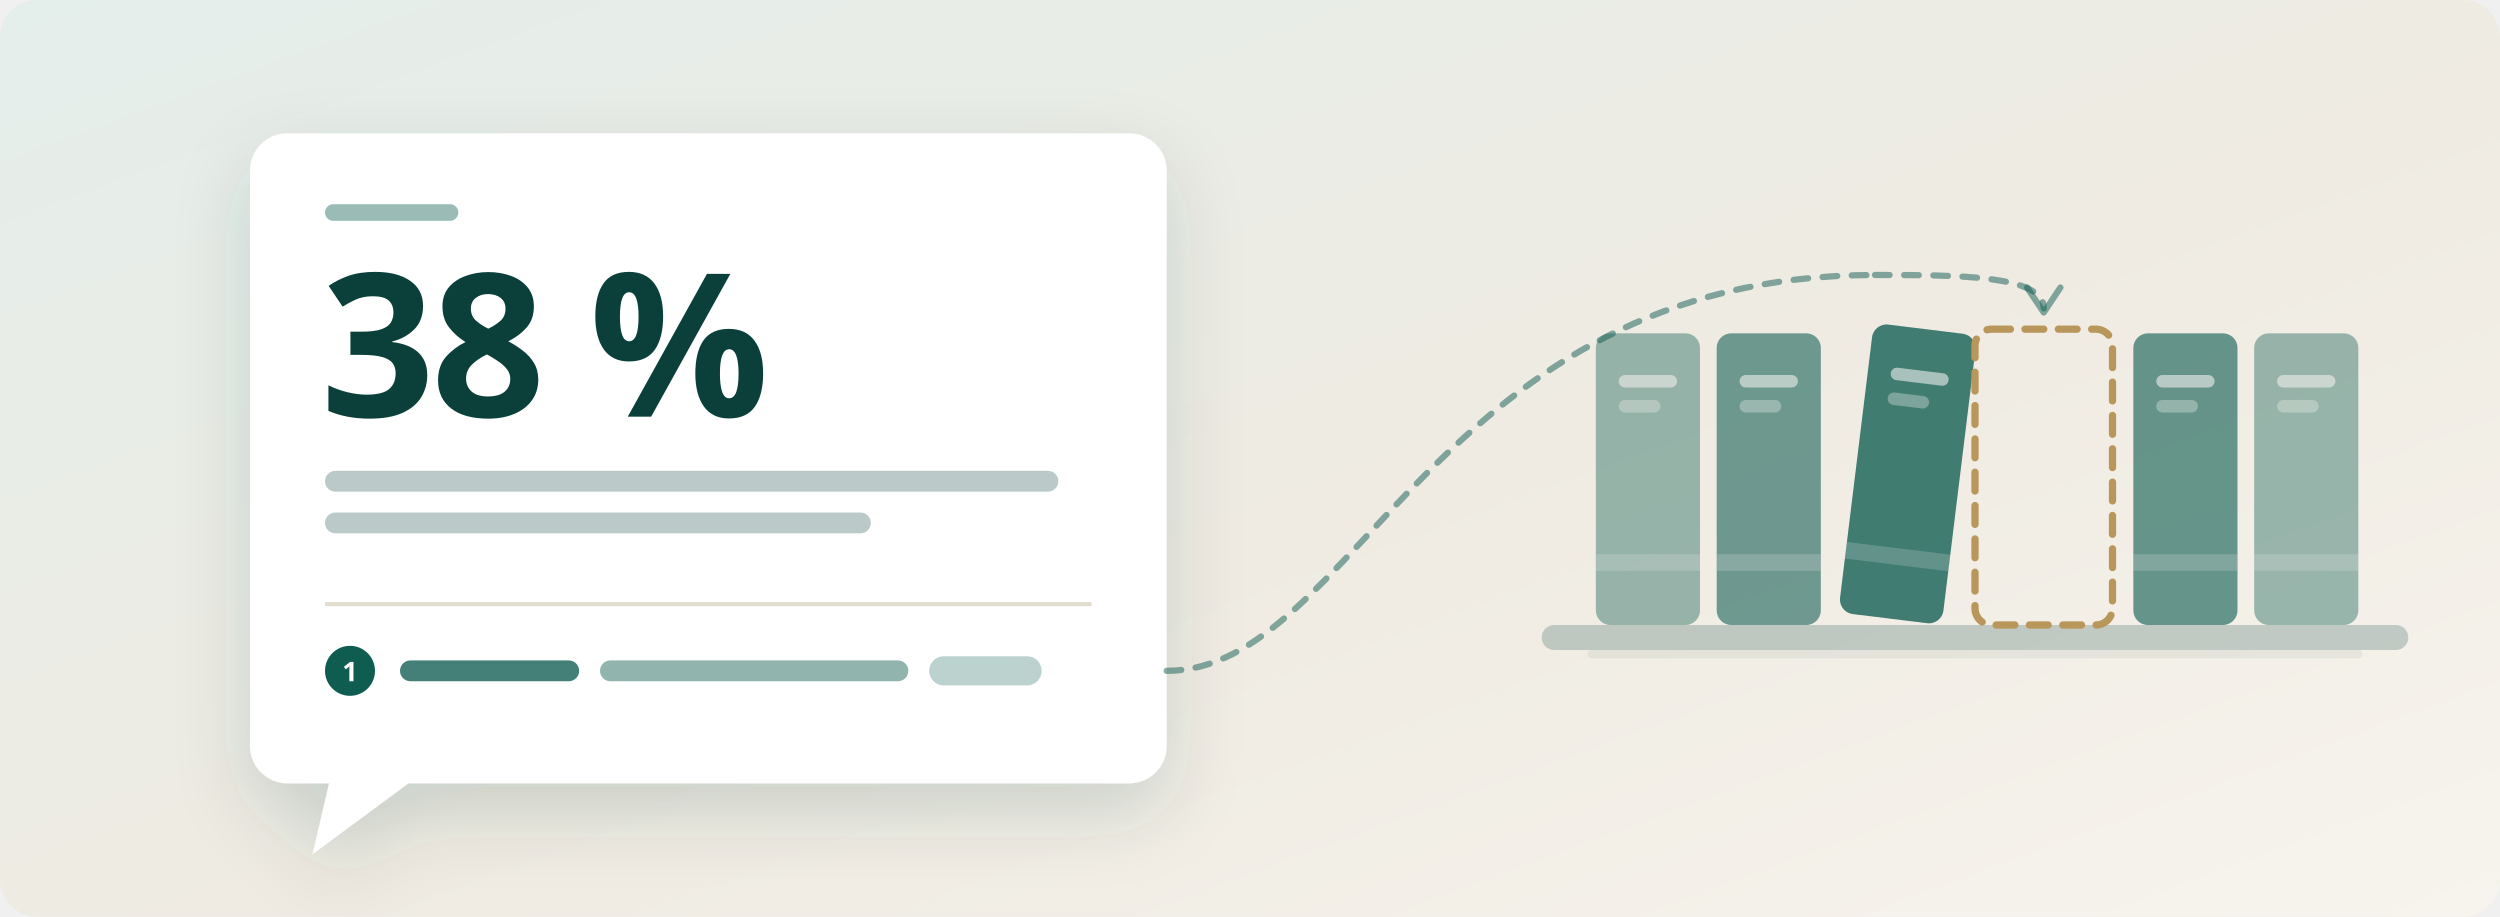
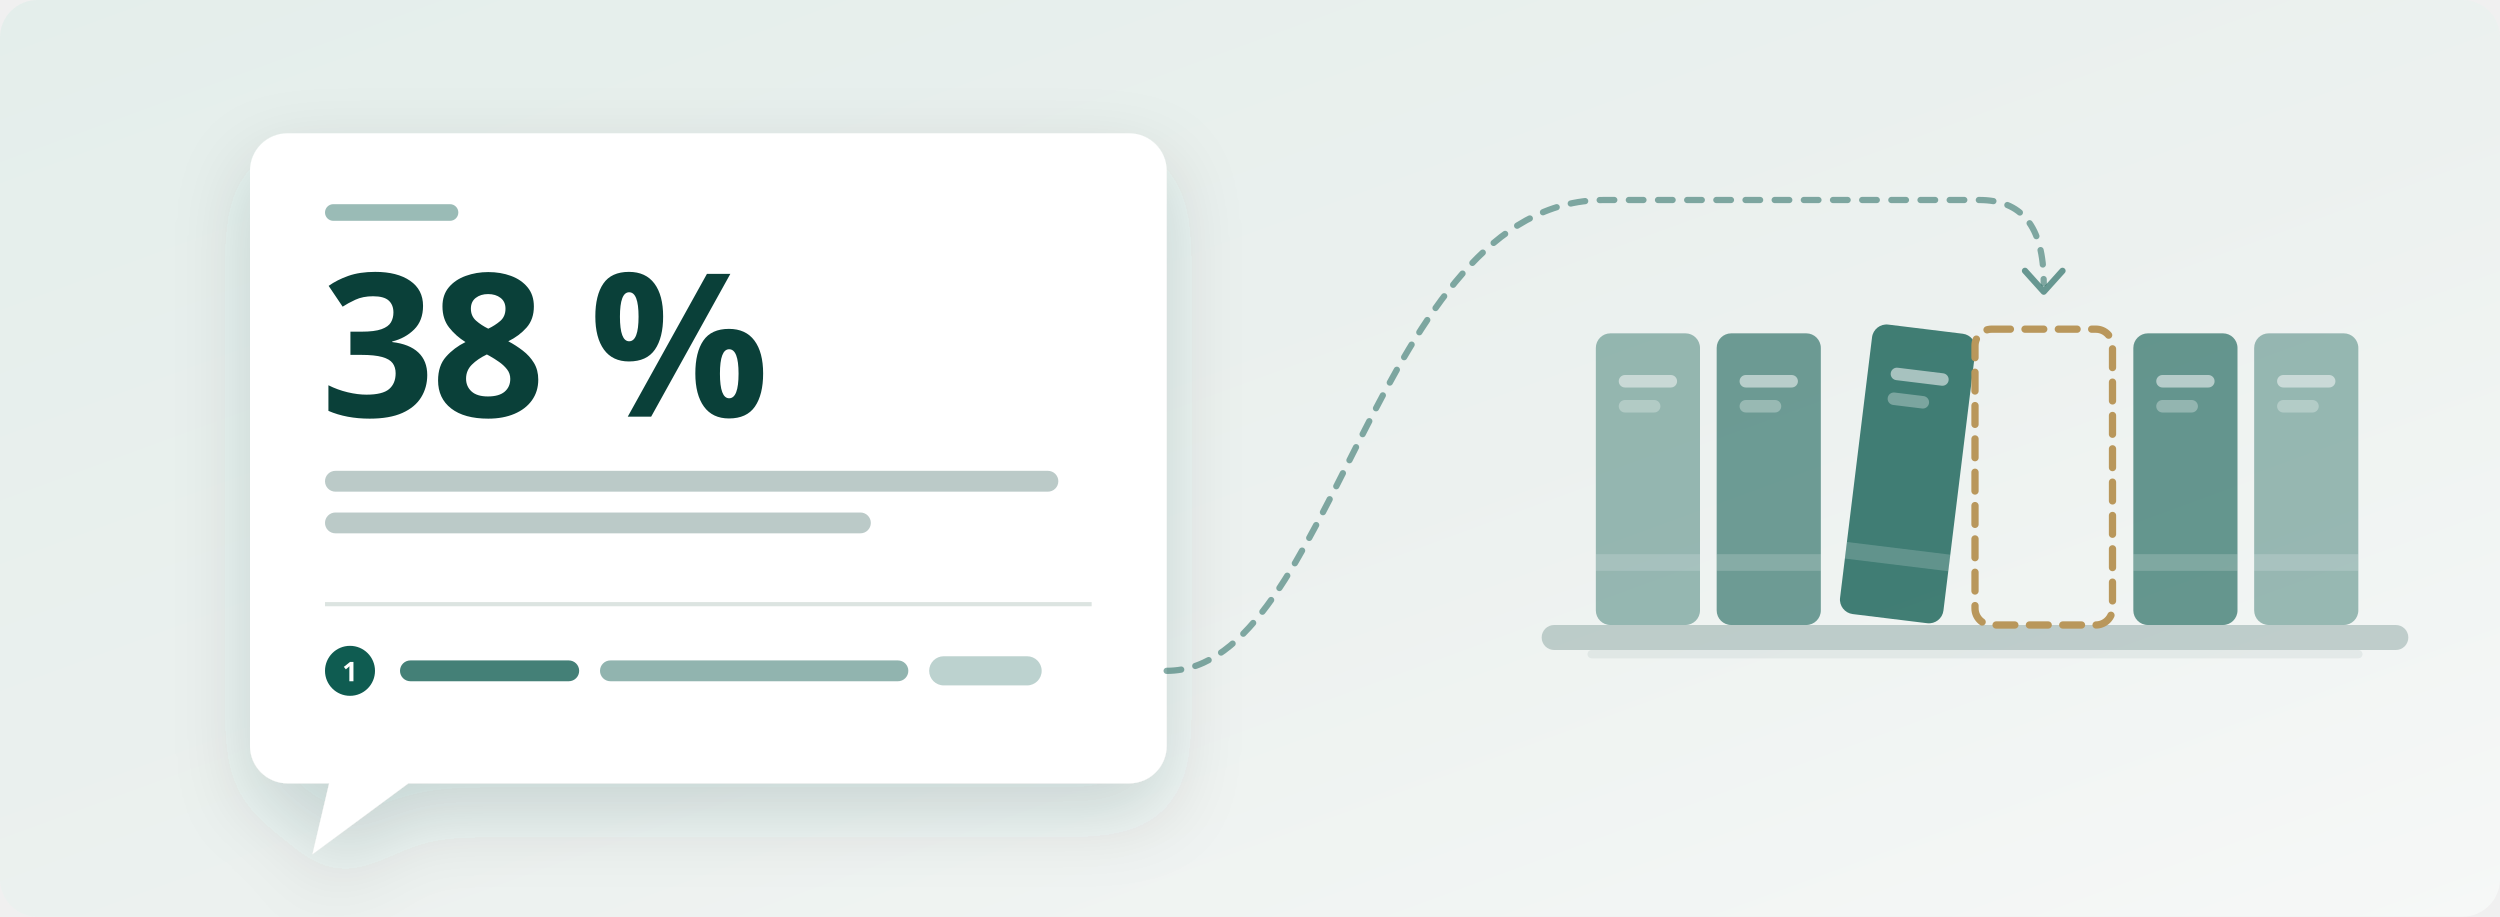
<svg xmlns="http://www.w3.org/2000/svg" viewBox="0 0 1200 440" width="1200" height="440" role="img" aria-label="Una respuesta de la IA con una cifra, 38 %, y una referencia con autor, institución y año. Una línea sale de la referencia hacia un archivo de informes, y en el lugar donde debería estar el informe citado no hay nada.">
  <defs>
    <linearGradient id="ilu-alucinacion-fondo" x1="0" y1="0" x2="1" y2="1">
      <stop offset="0%" stop-color="#E4EEEB" />
-       <stop offset="55%" stop-color="#EFEBE2" />
-       <stop offset="100%" stop-color="#F7F4EE" />
+       <stop offset="55%" stop-color="#ECF1EF" />
+       <stop offset="100%" stop-color="#F6F8F7" />
    </linearGradient>
    <filter id="ilu-alucinacion-sombra" x="-30%" y="-30%" width="160%" height="160%">
      <feDropShadow dx="0" dy="14" stdDeviation="18" flood-color="#0A4039" flood-opacity="0.16" />
    </filter>
    <g id="ilu-alucinacion-informe">
      <rect width="50" height="140" rx="7" fill="#0F5C51" />
      <rect x="11" y="20" width="28" height="6" rx="3" fill="#fff" opacity=".55" />
      <rect x="11" y="32" width="20" height="6" rx="3" fill="#fff" opacity=".32" />
      <rect x="0" y="106" width="50" height="8" fill="#fff" opacity=".18" />
    </g>
  </defs>
  <rect width="1200" height="440" rx="18" fill="url(#ilu-alucinacion-fondo)" />
  <g filter="url(#ilu-alucinacion-sombra)">
    <path d="M138 64 H542 a18 18 0 0 1 18 18 V358 a18 18 0 0 1 -18 18 H196 L150 410 L158 376 H138 a18 18 0 0 1 -18 -18 V82 a18 18 0 0 1 18 -18 Z" fill="#FFFFFF" />
  </g>
  <rect x="156" y="98" width="64" height="8" rx="4" fill="#0F5C51" opacity=".42" />
  <text x="154" y="200" font-family="Manrope, system-ui, sans-serif" font-size="96" font-weight="700" fill="#0A4039" letter-spacing="-2">38 %</text>
  <rect x="156" y="226" width="352" height="10" rx="5" fill="#0A4039" opacity=".28" />
  <rect x="156" y="246" width="262" height="10" rx="5" fill="#0A4039" opacity=".28" />
-   <line x1="156" y1="290" x2="524" y2="290" stroke="#E3DDD0" stroke-width="2" />
+   <line x1="156" y1="290" x2="524" y2="290" stroke="#DCE4E1" stroke-width="2" />
  <circle cx="168" cy="322" r="12" fill="#0F5C51" />
  <text x="168" y="327" text-anchor="middle" font-family="Manrope, system-ui, sans-serif" font-size="13" font-weight="600" fill="#fff">1</text>
  <rect x="192" y="317" width="86" height="10" rx="5" fill="#0F5C51" opacity=".78" />
  <rect x="288" y="317" width="148" height="10" rx="5" fill="#0F5C51" opacity=".46" />
  <rect x="446" y="315" width="54" height="14" rx="7" fill="#0F5C51" opacity=".28" />
-   <path d="M560 322 C 650 322, 690 132, 900 132" fill="none" stroke="#0F5C51" stroke-width="3" stroke-dasharray="7 7" stroke-linecap="round" opacity=".5" />
-   <path d="M973 138 l 8 12 8 -12" fill="none" stroke="#0F5C51" stroke-width="3" stroke-linecap="round" stroke-linejoin="round" opacity=".5" />
-   <path d="M900 132 C 940 132, 981 132, 981 148" fill="none" stroke="#0F5C51" stroke-width="3" stroke-dasharray="7 7" stroke-linecap="round" opacity=".5" />
+   <path d="M560 322 C 640 322, 660 96, 770 96 H 950 C 970 96, 981 108, 981 136" fill="none" stroke="#0F5C51" stroke-width="3" stroke-dasharray="7 7" stroke-linecap="round" opacity=".5" />
+   <path d="M972 130 l9 10 9 -10" fill="none" stroke="#0F5C51" stroke-width="3" stroke-linecap="round" stroke-linejoin="round" opacity=".6" />
  <rect x="740" y="300" width="416" height="12" rx="6" fill="#0A4039" opacity=".22" />
  <rect x="762" y="312" width="372" height="4" rx="2" fill="#0A4039" opacity=".07" />
  <g>
    <use href="#ilu-alucinacion-informe" x="766" y="160" opacity=".40" />
    <use href="#ilu-alucinacion-informe" x="824" y="160" opacity=".58" />
    <use href="#ilu-alucinacion-informe" x="882" y="160" opacity=".78" transform="rotate(7 932 300)" />
    <use href="#ilu-alucinacion-informe" x="1024" y="160" opacity=".62" />
    <use href="#ilu-alucinacion-informe" x="1082" y="160" opacity=".40" />
  </g>
  <rect x="948" y="158" width="66" height="142" rx="8" fill="none" stroke="#B9975B" stroke-width="3.5" stroke-dasharray="9 7" stroke-linecap="round" />
</svg>
